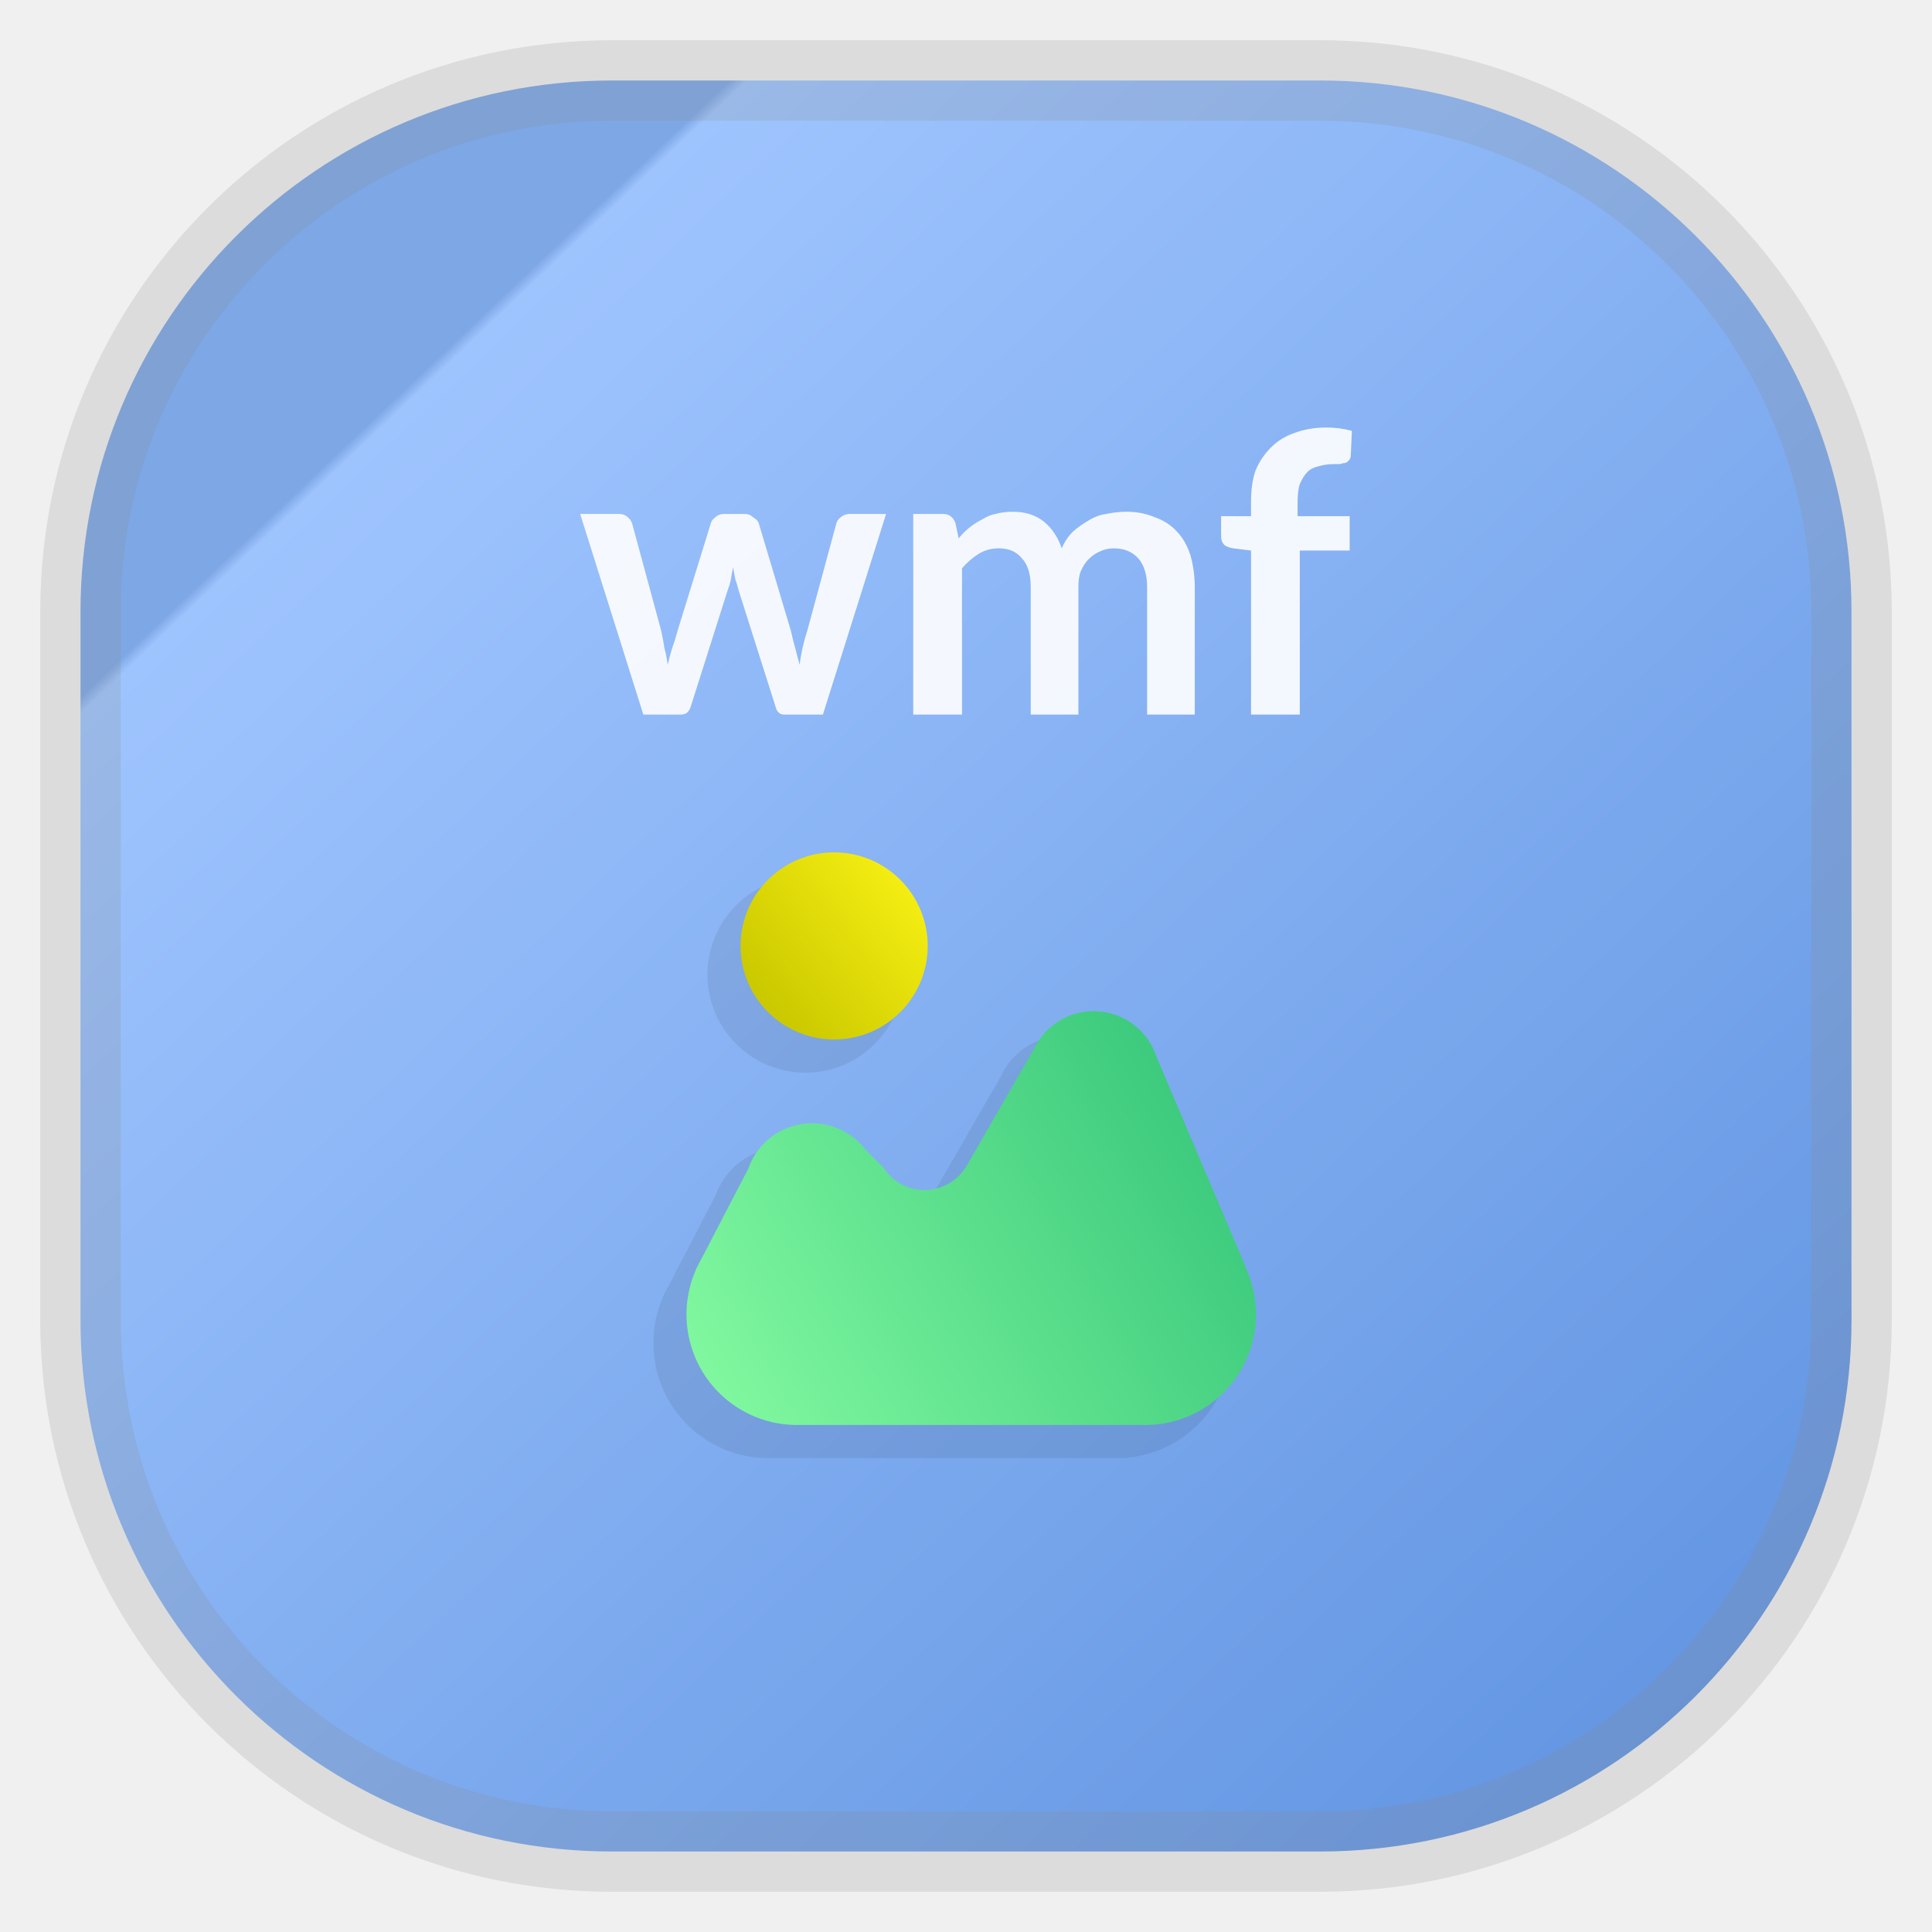
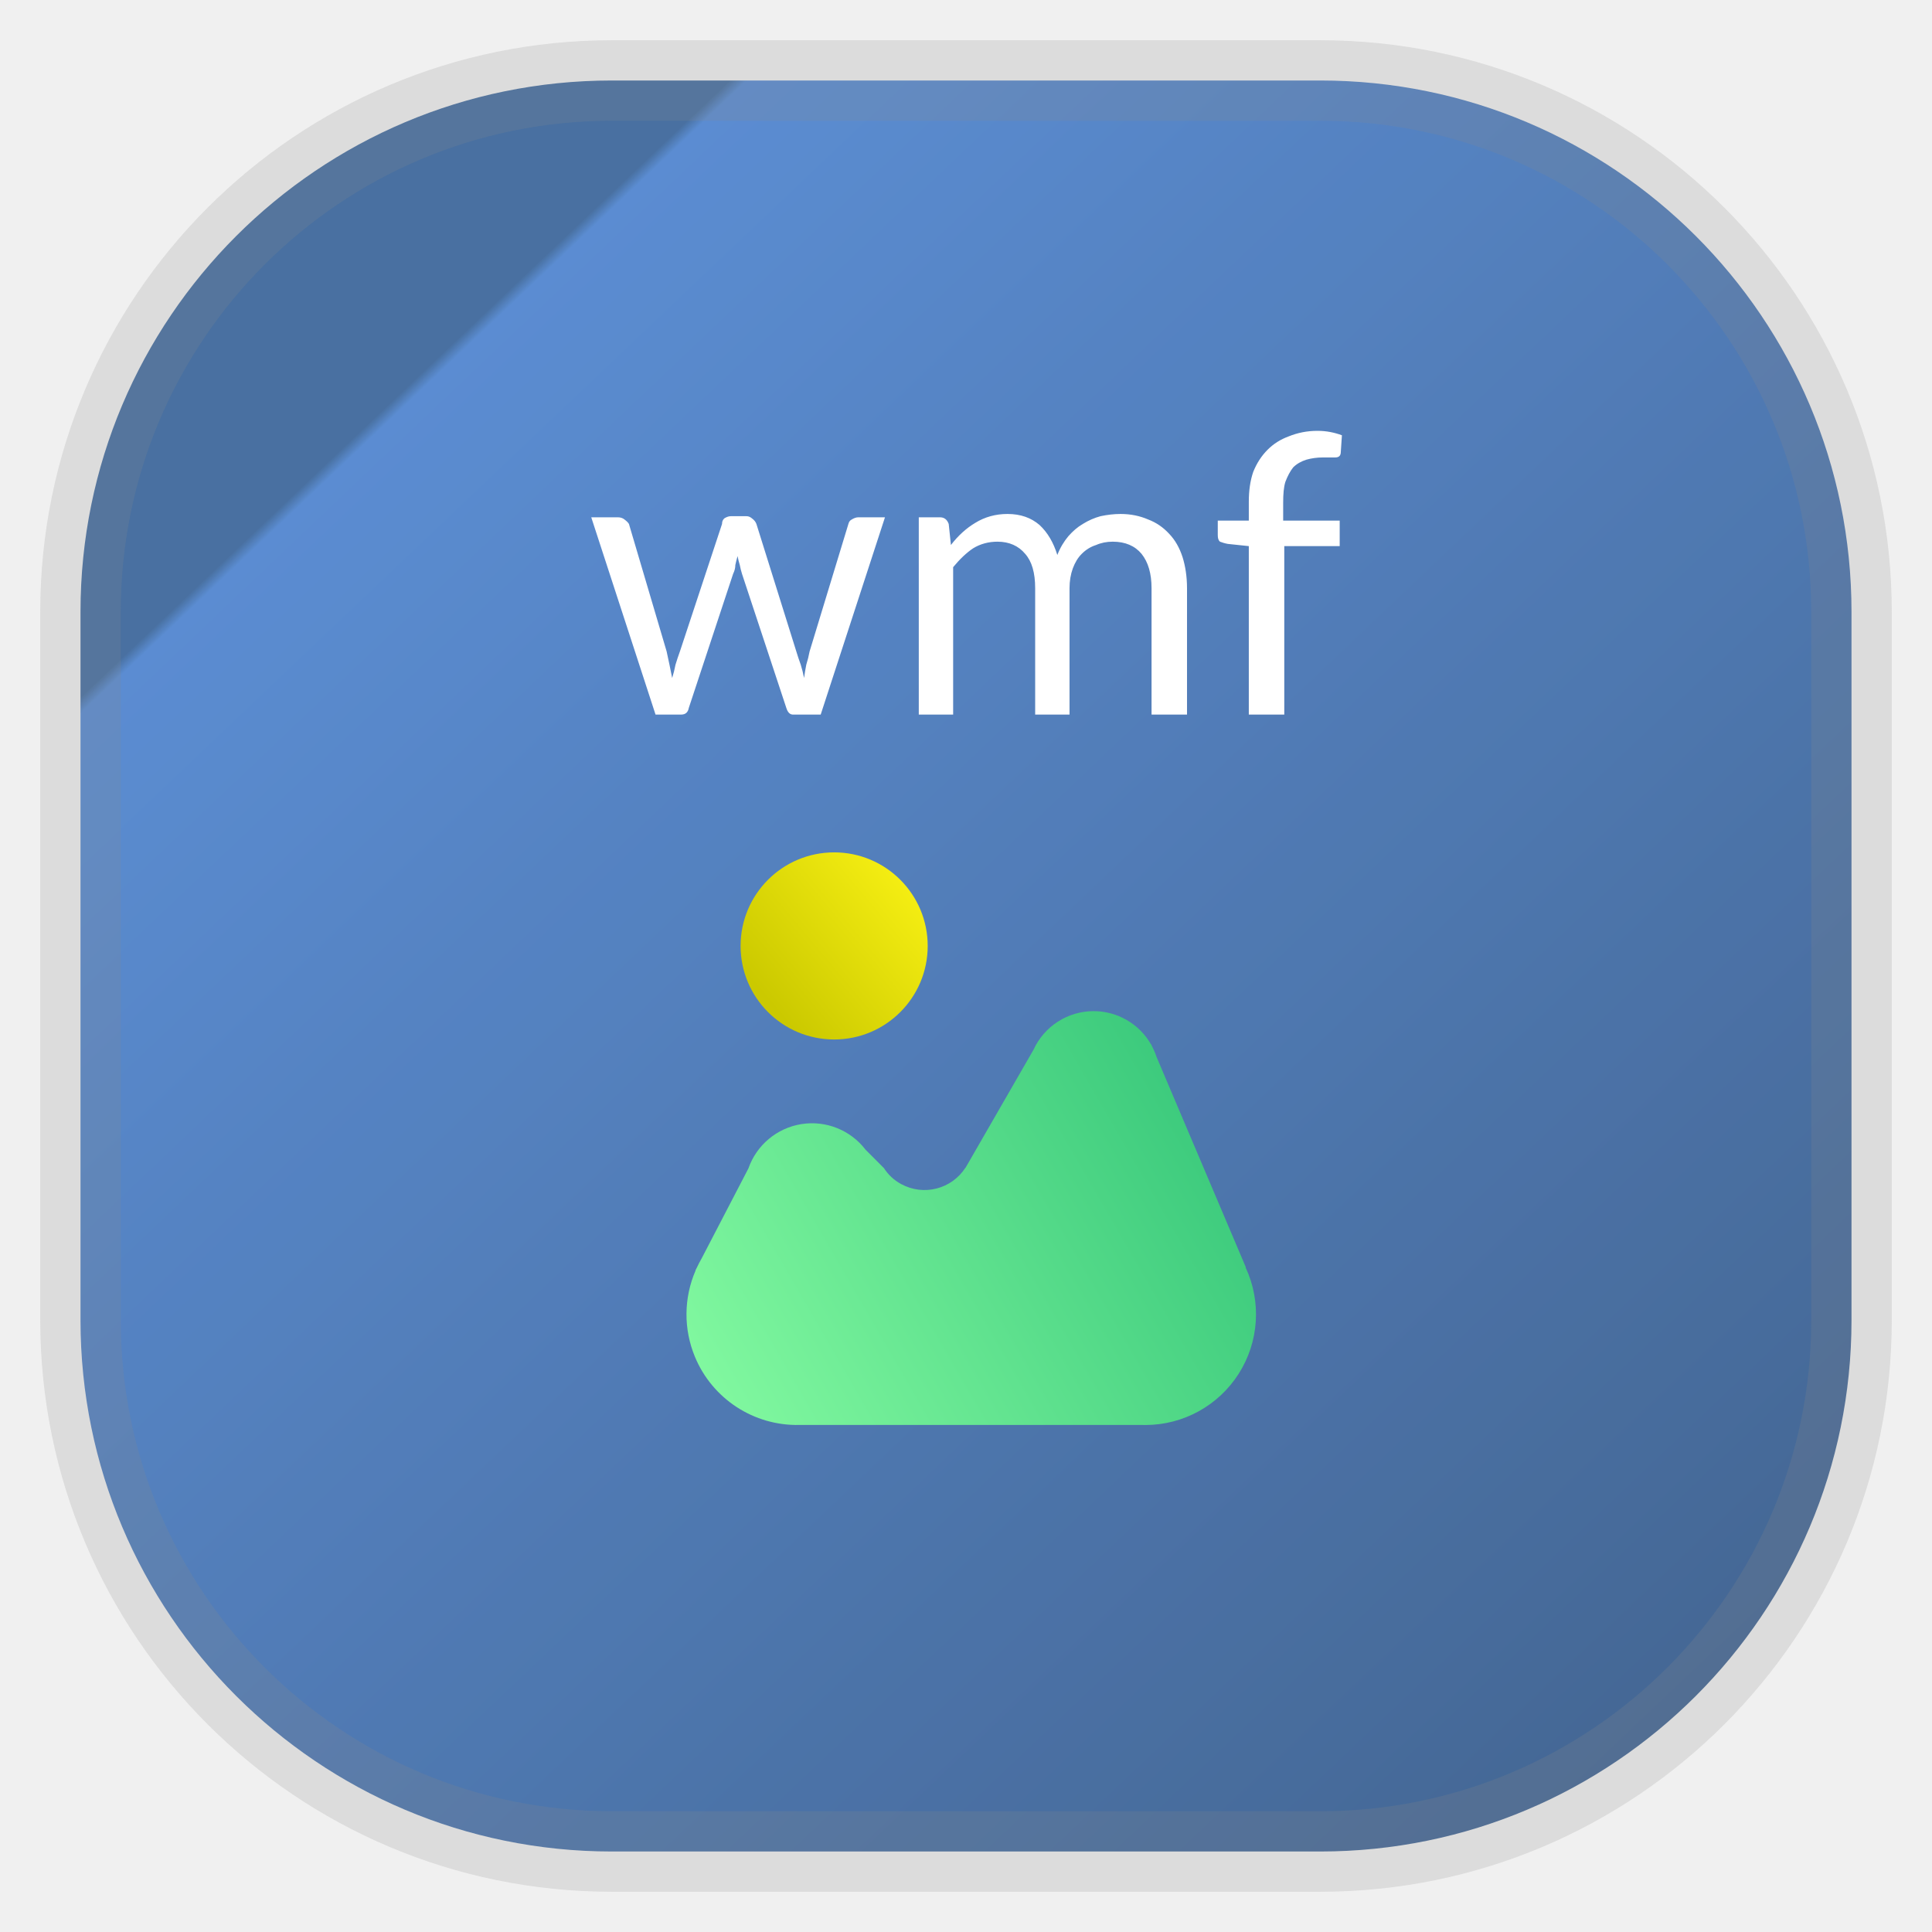
<svg xmlns="http://www.w3.org/2000/svg" width="24" height="24" fill="none" version="1.1">
  <rect x="1" y="1" width="22" height="22" rx="6.6" fill="url(#a)" opacity=".9" stroke="gray" stroke-opacity=".2" vector-effect="non-scaling-stroke" style="-inkscape-stroke:hairline" />
  <g transform="matrix(.64745 0 0 .64745 3.9633 6.3807)">
-     <path d="m9.333 10.639a1.794 1.794 0 1 0 0-3.589 1.794 1.794 0 0 0 0 3.589m4.979-0.544a1.27 1.27 0 0 0-1.155 0.743l-1.27 2.205-0.021 0.036-0.013 0.023h-2e-3a0.934 0.934 0 0 1-1.228 0.313 0.9 0.9 0 0 1-0.337-0.313h-2e-3l-0.348-0.349a1.293 1.293 0 0 0-2.247 0.36l-0.897 1.726q-0.052 0.09-0.095 0.183l-0.023 0.045 2e-3 3e-3a2.12 2.12 0 0 0-0.014 1.655 2.12 2.12 0 0 0 2.008 1.31h6.589l0.047 1e-3a2.124 2.124 0 0 0 1.922-3.024l4e-3 -5e-3 -1.713-4.035a1.3 1.3 0 0 0-0.087-0.204l-0.013-0.031h-4e-3a1.27 1.27 0 0 0-1.103-0.642" fill="#000" opacity=".077" stroke="#000" stroke-linecap="round" stroke-linejoin="round" stroke-width=".173" />
    <path d="m9.883 10.089a1.795 1.795 0 1 0 0-3.59 1.795 1.795 0 0 0 0 3.59" fill="url(#b)" />
    <path d="m14.862 9.545a1.27 1.27 0 0 0-1.155 0.743l-1.27 2.205-0.021 0.036-0.013 0.023h-3e-3a0.934 0.934 0 0 1-1.228 0.313 0.9 0.9 0 0 1-0.337-0.313h-2e-3l-0.348-0.349a1.293 1.293 0 0 0-2.247 0.36l-0.897 1.726q-0.052 0.09-0.095 0.183l-0.023 0.045 2e-3 3e-3a2.12 2.12 0 0 0-0.014 1.655 2.12 2.12 0 0 0 2.008 1.31h6.589l0.047 1e-3a2.124 2.124 0 0 0 1.922-3.024l4e-3 -5e-3 -1.713-4.035a1.3 1.3 0 0 0-0.087-0.204l-0.013-0.031h-3e-3a1.27 1.27 0 0 0-1.104-0.642z" fill="url(#c)" />
  </g>
-   <g transform="matrix(.88121 0 0 .88121 1.4138 2.7084)" alignment-baseline="middle" fill="#fff" font-family="Lato" font-weight="bold" opacity=".9" text-anchor="middle">
+   <g transform="matrix(.88121 0 0 .88121 1.4138 2.7084)" alignment-baseline="middle" fill="#fff" font-family="Lato" text-anchor="middle">
    <text x="12" y="7">
      <tspan font-size="5.5px">wmf</tspan>
    </text>
  </g>
  <defs>
    <linearGradient id="b" x1="8.626" x2="11.245" y1="9.359" y2="7.15" gradientUnits="userSpaceOnUse">
      <stop stop-color="#CBC900" offset="0" />
      <stop stop-color="#F4ED12" offset="1" />
    </linearGradient>
    <linearGradient id="c" x1="6.983" x2="17.978" y1="16.954" y2="10.606" gradientUnits="userSpaceOnUse">
      <stop stop-color="#84FAA1" offset="0" />
      <stop stop-color="#33C478" offset="1" />
    </linearGradient>
    <linearGradient id="a" x1=".05" x2="1" y2="1" gradientTransform="scale(22)" gradientUnits="userSpaceOnUse">
-       <stop stop-color="#719fe4" offset=".2" />
-       <stop stop-color="#95BFFF" offset=".205" />
-       <stop stop-color="#5089df" offset="1" />
+       <stop stop-color="#366298" offset=".2" />
+       <stop stop-color="#4a81ce" offset=".205" />
+       <stop stop-color="#305687" offset="1" />
    </linearGradient>
  </defs>
</svg>
